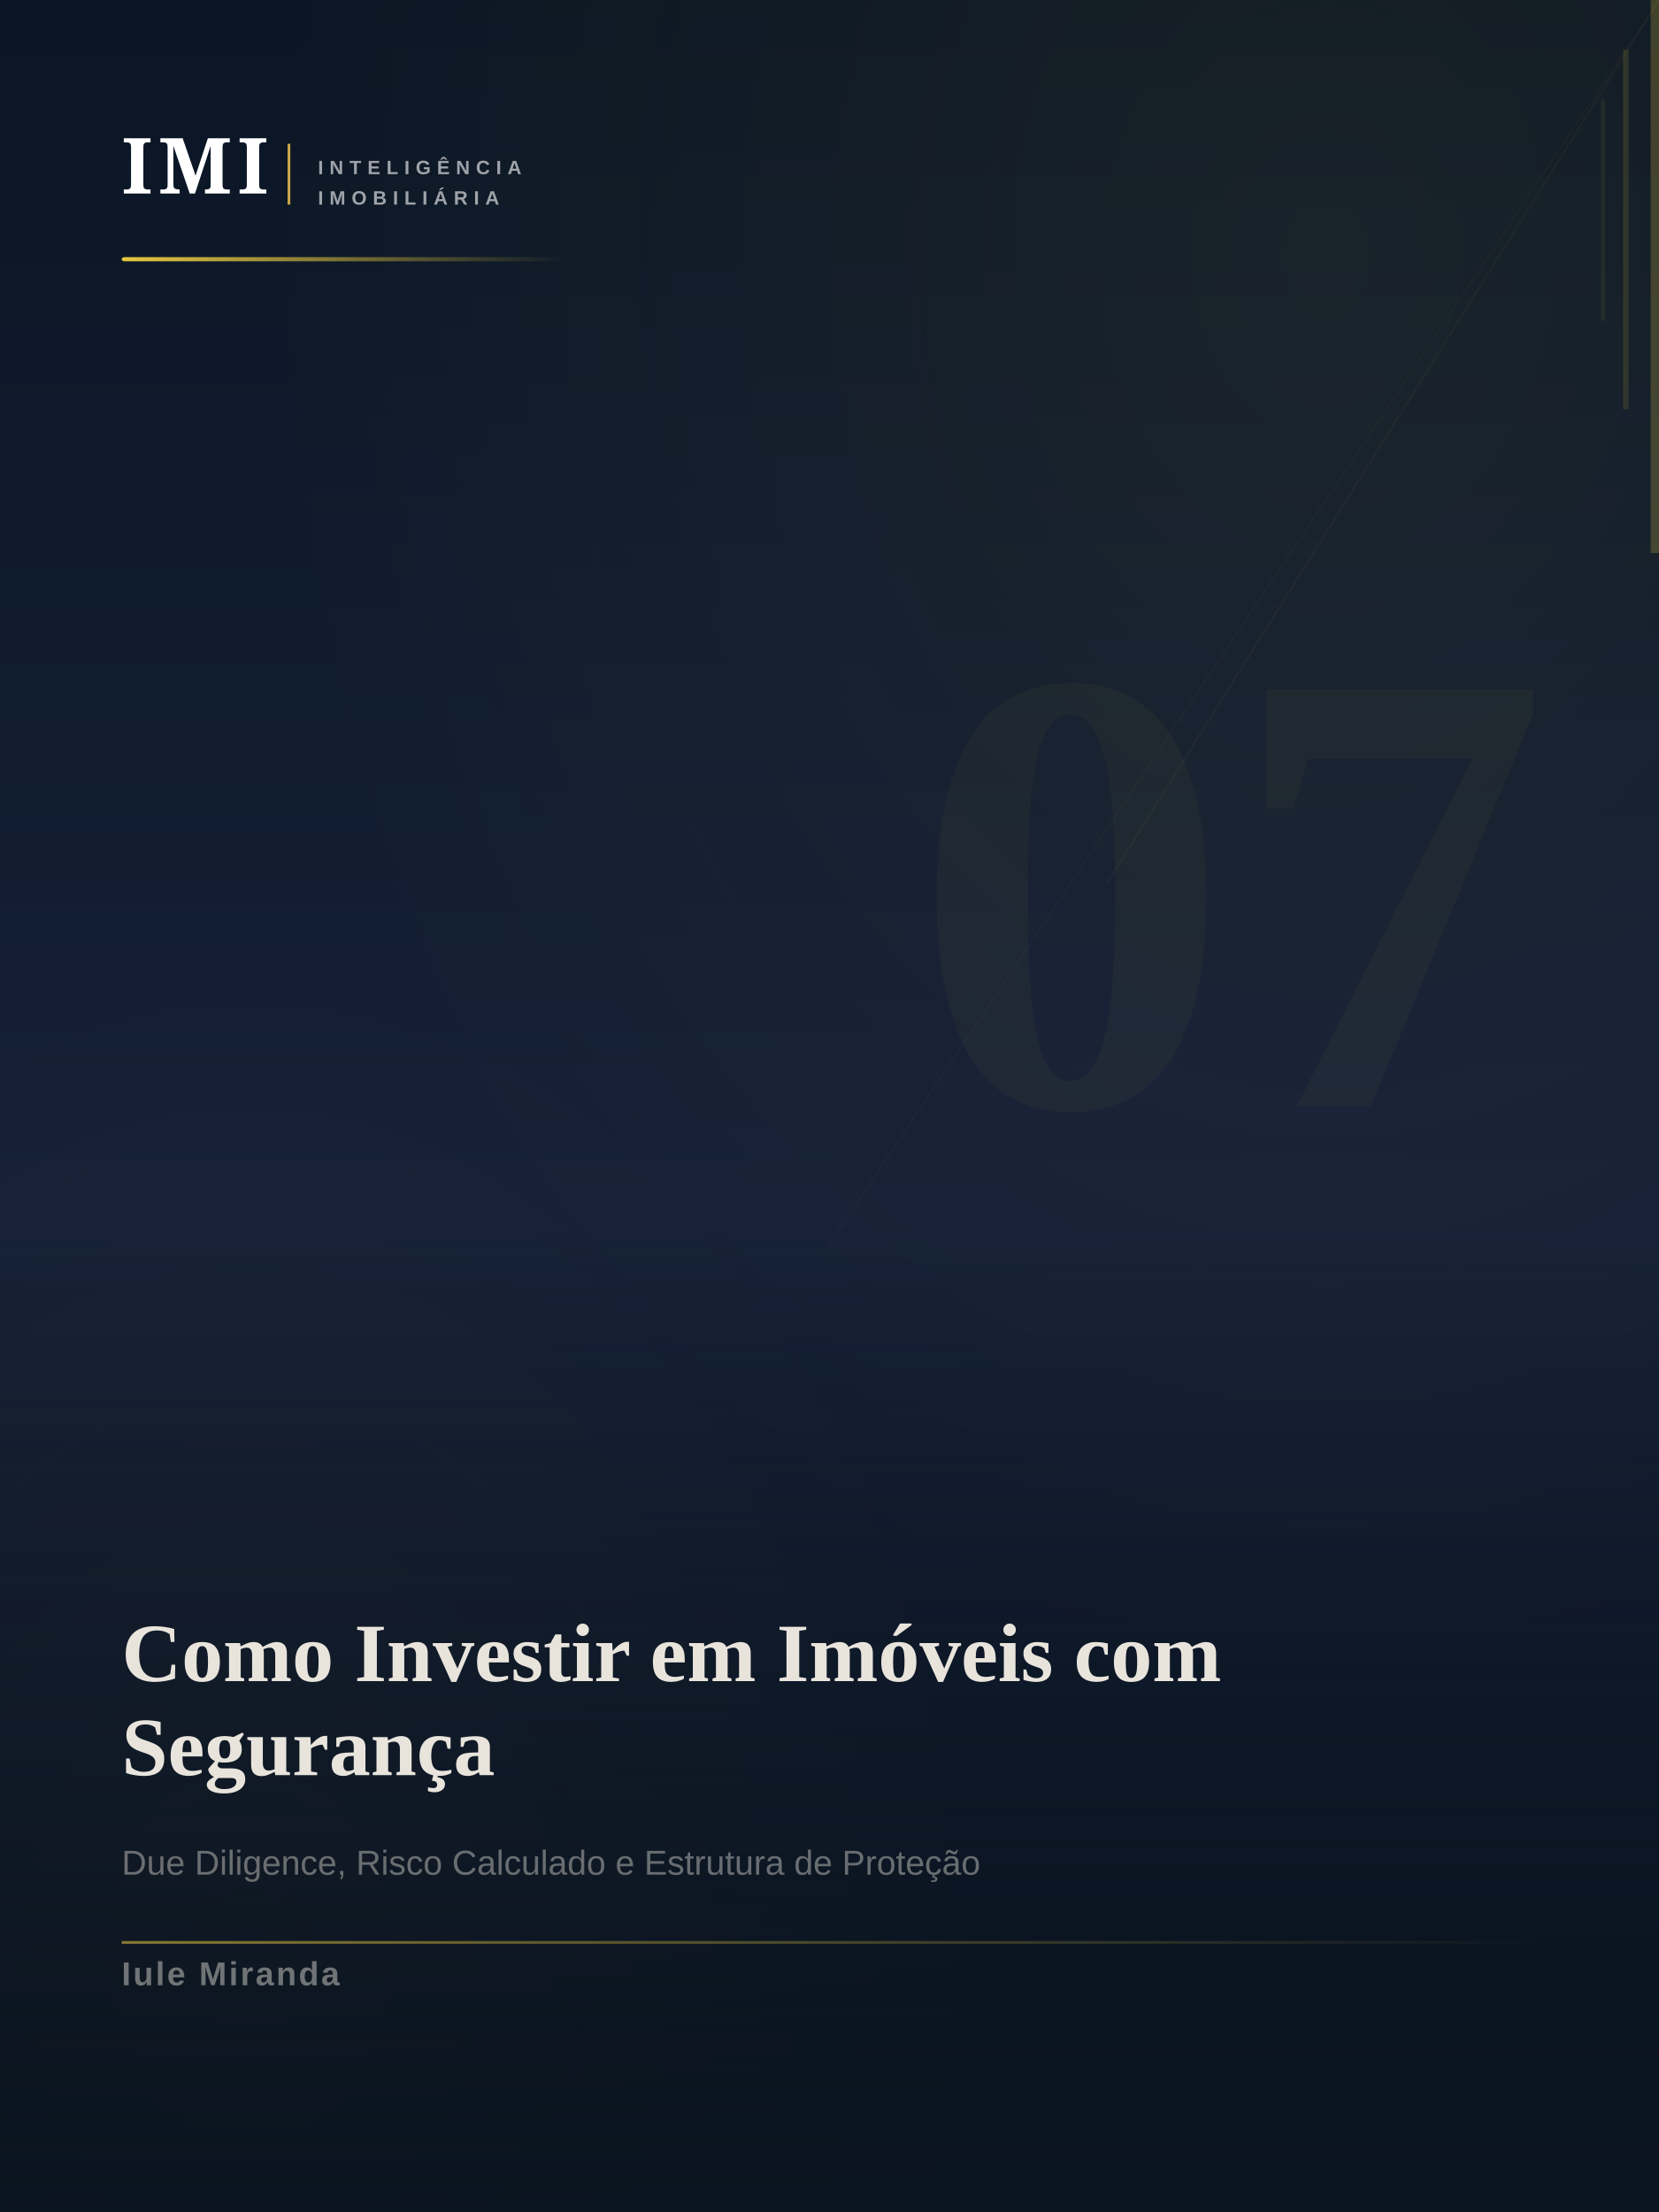
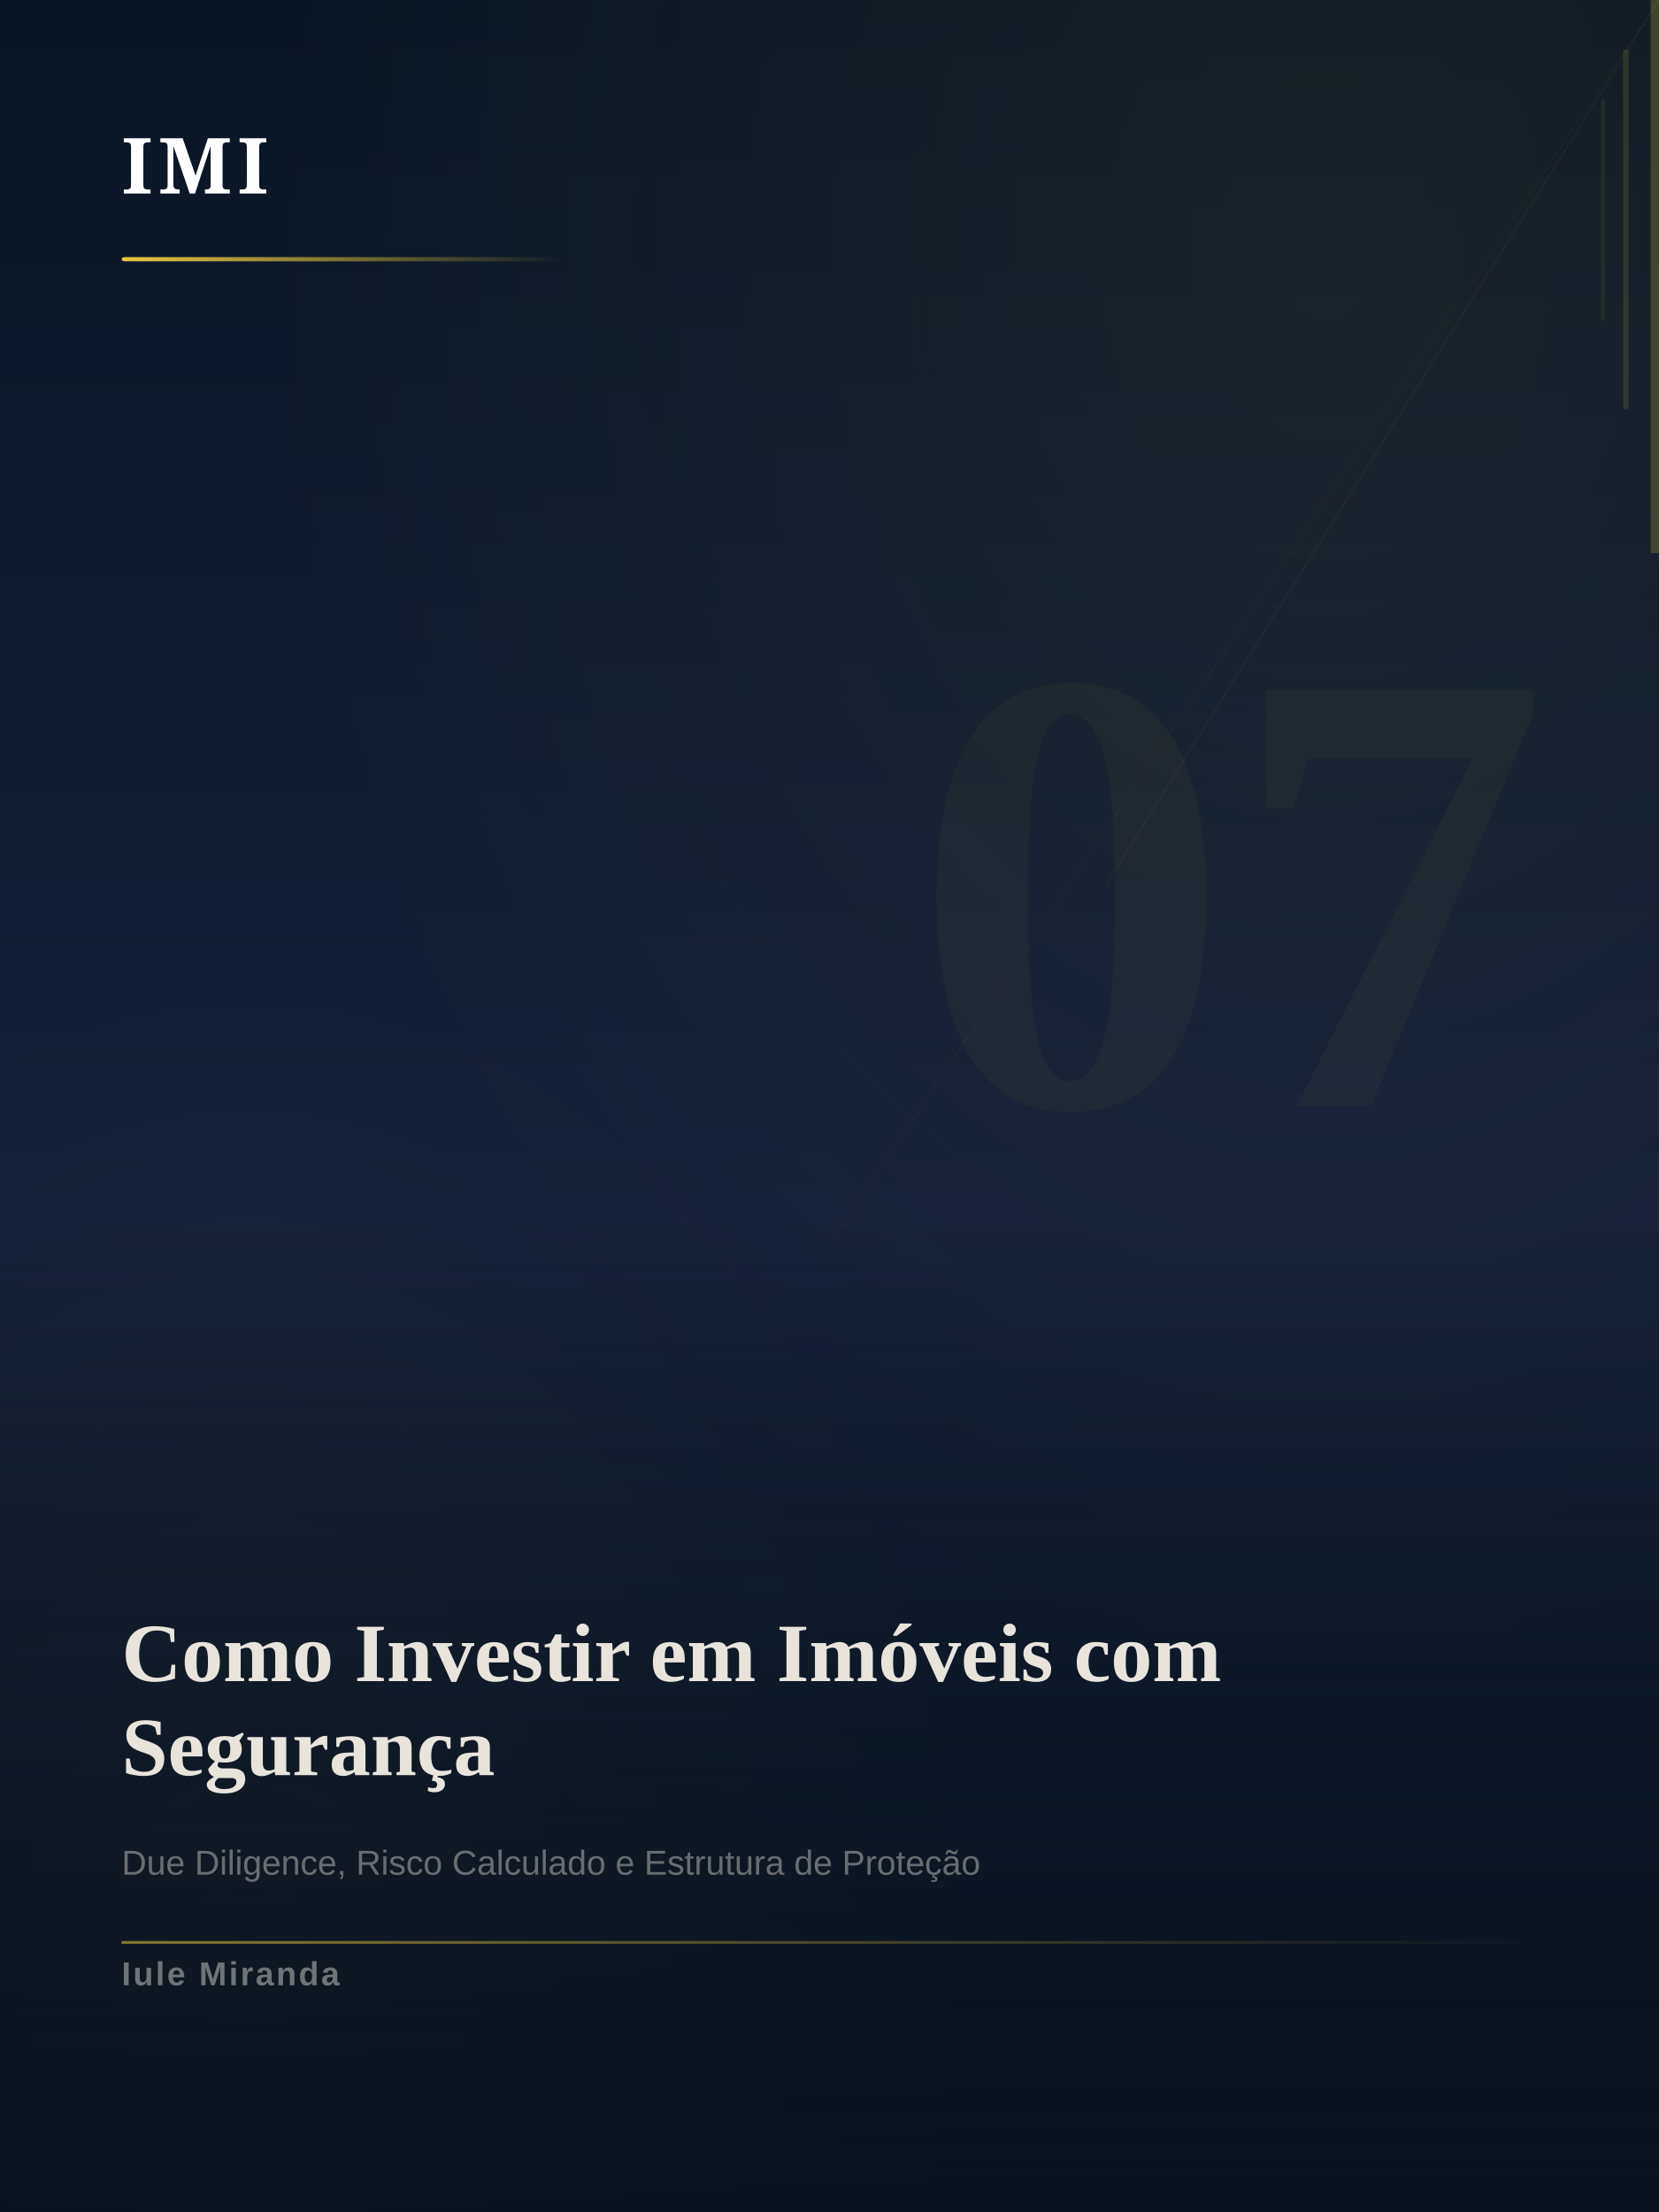
<svg xmlns="http://www.w3.org/2000/svg" width="600" height="800" viewBox="0 0 600 800">
  <defs>
    <linearGradient id="bg_livro_07_investir_imoveis_seguranca" x1="0" y1="0" x2="0" y2="1">
      <stop offset="0%" stop-color="#0A1624" />
      <stop offset="55%" stop-color="#152038" />
      <stop offset="100%" stop-color="#0A1420" />
    </linearGradient>
    <linearGradient id="acc_livro_07_investir_imoveis_seguranca" x1="0" y1="0" x2="1" y2="0">
      <stop offset="0%" stop-color="#E8C840" />
      <stop offset="100%" stop-color="#E8C840" stop-opacity="0" />
    </linearGradient>
    <linearGradient id="fade_livro_07_investir_imoveis_seguranca" x1="0" y1="0.55" x2="0" y2="1">
      <stop offset="0%" stop-color="#0A1420" stop-opacity="0" />
      <stop offset="100%" stop-color="#0A1420" stop-opacity="0.92" />
    </linearGradient>
    <radialGradient id="glow_livro_07_investir_imoveis_seguranca" cx="80%" cy="12%" r="65%">
      <stop offset="0%" stop-color="#E8C840" stop-opacity="0.06" />
      <stop offset="100%" stop-color="#E8C840" stop-opacity="0" />
    </radialGradient>
    <radialGradient id="glow2_livro_07_investir_imoveis_seguranca" cx="15%" cy="88%" r="45%">
      <stop offset="0%" stop-color="#E8C840" stop-opacity="0.04" />
      <stop offset="100%" stop-color="#E8C840" stop-opacity="0" />
    </radialGradient>
  </defs>
  <rect width="600" height="800" fill="url(#bg_livro_07_investir_imoveis_seguranca)" />
  <rect width="600" height="800" fill="url(#glow_livro_07_investir_imoveis_seguranca)" />
  <rect width="600" height="800" fill="url(#glow2_livro_07_investir_imoveis_seguranca)" />
  <rect x="597" y="0" width="3" height="200" fill="#E8C840" opacity="0.22" />
  <rect x="587" y="18" width="2" height="130" fill="#E8C840" opacity="0.13" />
  <rect x="579" y="36" width="1.5" height="80" fill="#E8C840" opacity="0.07" />
  <line x1="600" y1="0" x2="400" y2="320" stroke="#E8C840" stroke-width="0.6" opacity="0.04" />
  <line x1="600" y1="0" x2="300" y2="450" stroke="#E8C840" stroke-width="0.5" opacity="0.03" />
  <text x="560" y="400" font-family="Georgia, 'Times New Roman', serif" font-size="230" font-weight="700" fill="#E8C840" opacity="0.038" text-anchor="end" dominant-baseline="auto">07</text>
  <text x="44" y="70" font-family="'Playfair Display', 'Cormorant Garamond', Georgia, serif" font-size="28" font-weight="700" fill="#FFFFFF" letter-spacing="2" xml:space="preserve">IMI</text>
-   <rect x="104" y="52" width="1" height="22" fill="#C8A44A" />
-   <text x="115" y="63" font-family="'Geist Sans', Arial, Helvetica, sans-serif" font-size="7" font-weight="600" fill="#FFFFFF" fill-opacity="0.60" letter-spacing="2.2" xml:space="preserve">INTELIGÊNCIA</text>
-   <text x="115" y="74" font-family="'Geist Sans', Arial, Helvetica, sans-serif" font-size="7" font-weight="600" fill="#FFFFFF" fill-opacity="0.60" letter-spacing="2.2" xml:space="preserve">IMOBILIÁRIA</text>
  <rect x="44" y="93" width="160" height="1.5" fill="url(#acc_livro_07_investir_imoveis_seguranca)" rx="1" />
  <rect width="600" height="800" fill="url(#fade_livro_07_investir_imoveis_seguranca)" />
  <text x="44" y="608" font-family="Georgia, 'Times New Roman', serif" font-size="30" font-weight="700" fill="#E8E4DC" xml:space="preserve">Como Investir em Imóveis com</text>
  <text x="44" y="642" font-family="Georgia, 'Times New Roman', serif" font-size="30" font-weight="700" fill="#E8E4DC" xml:space="preserve">Segurança</text>
  <text x="44" y="678" font-family="Arial, Helvetica, sans-serif" font-size="12.5" fill="#E8E4DC" fill-opacity="0.42" xml:space="preserve">Due Diligence, Risco Calculado e Estrutura de Proteção</text>
  <rect x="44" y="702" width="512" height="1" fill="url(#acc_livro_07_investir_imoveis_seguranca)" opacity="0.55" />
  <text x="44" y="718" font-family="Arial, Helvetica, sans-serif" font-size="12" font-weight="600" fill="#E8E4DC" fill-opacity="0.45" letter-spacing="0.8" xml:space="preserve">Iule Miranda</text>
</svg>
